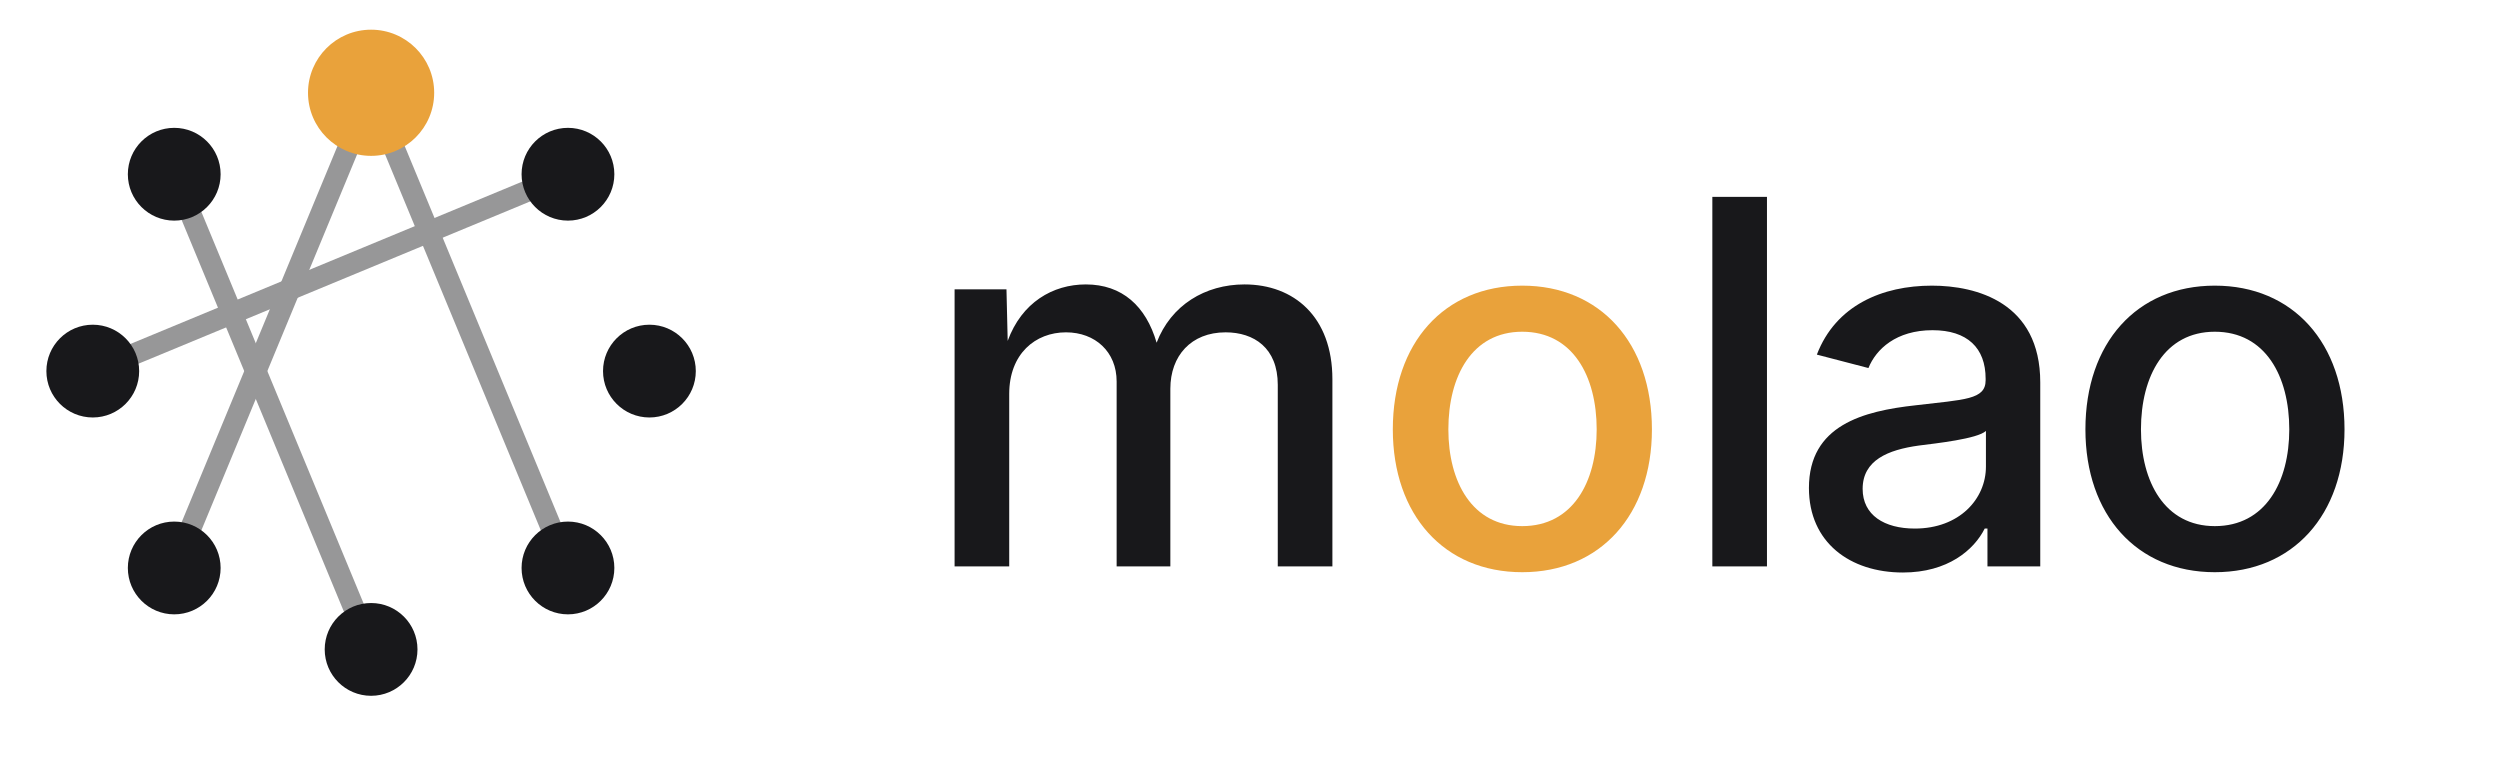
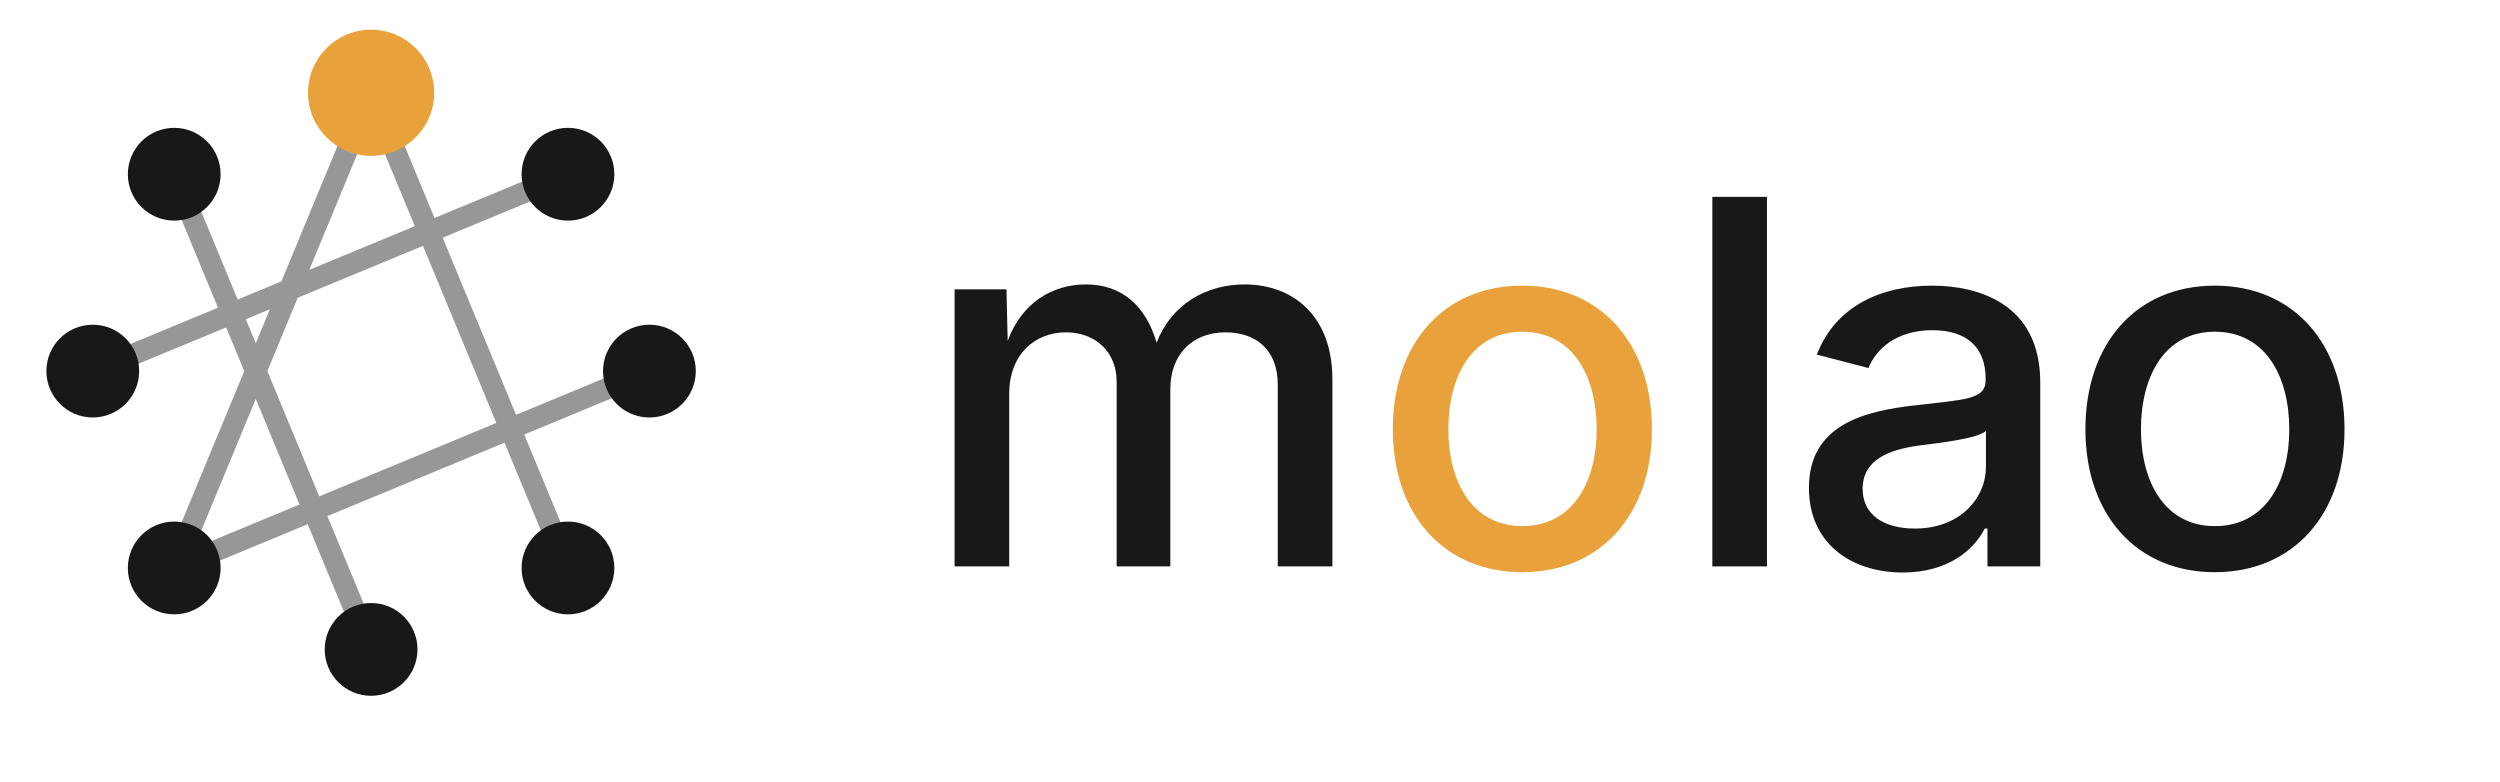
<svg xmlns="http://www.w3.org/2000/svg" viewBox="0 0 128 40" width="128" height="40" role="img" aria-label="molao">
  <style>
    .word { font: 500 26px Inter, ui-sans-serif, system-ui, -apple-system, sans-serif; letter-spacing: -0.03em; fill: #18181B; }
    .ring { fill: #E9A23B; }
  </style>
  <g transform="translate(0 0) scale(0.95)">
    <g stroke="#18181B" stroke-width="1.15" stroke-linecap="round" opacity="0.45" fill="none">
      <path d="M20 5 L30.61 30.61" />
      <path d="M20 5 L9.39 30.61" />
      <path d="M30.61 9.39 L5 20" />
      <path d="M9.39 9.39 L20 35" />
+       <path d="M35 20 L9.39 30.61" />
    </g>
    <g fill="#18181B">
      <circle cx="30.61" cy="9.39" r="2.5" />
      <circle cx="35" cy="20" r="2.5" />
      <circle cx="30.61" cy="30.61" r="2.5" />
      <circle cx="20" cy="35" r="2.5" />
      <circle cx="9.39" cy="30.61" r="2.5" />
      <circle cx="5" cy="20" r="2.5" />
      <circle cx="9.39" cy="9.39" r="2.5" />
    </g>
    <circle cx="20" cy="5" r="3.4" fill="#E9A23B" />
  </g>
  <text x="47" y="29" class="word">m<tspan class="ring">o</tspan>lao</text>
</svg>
